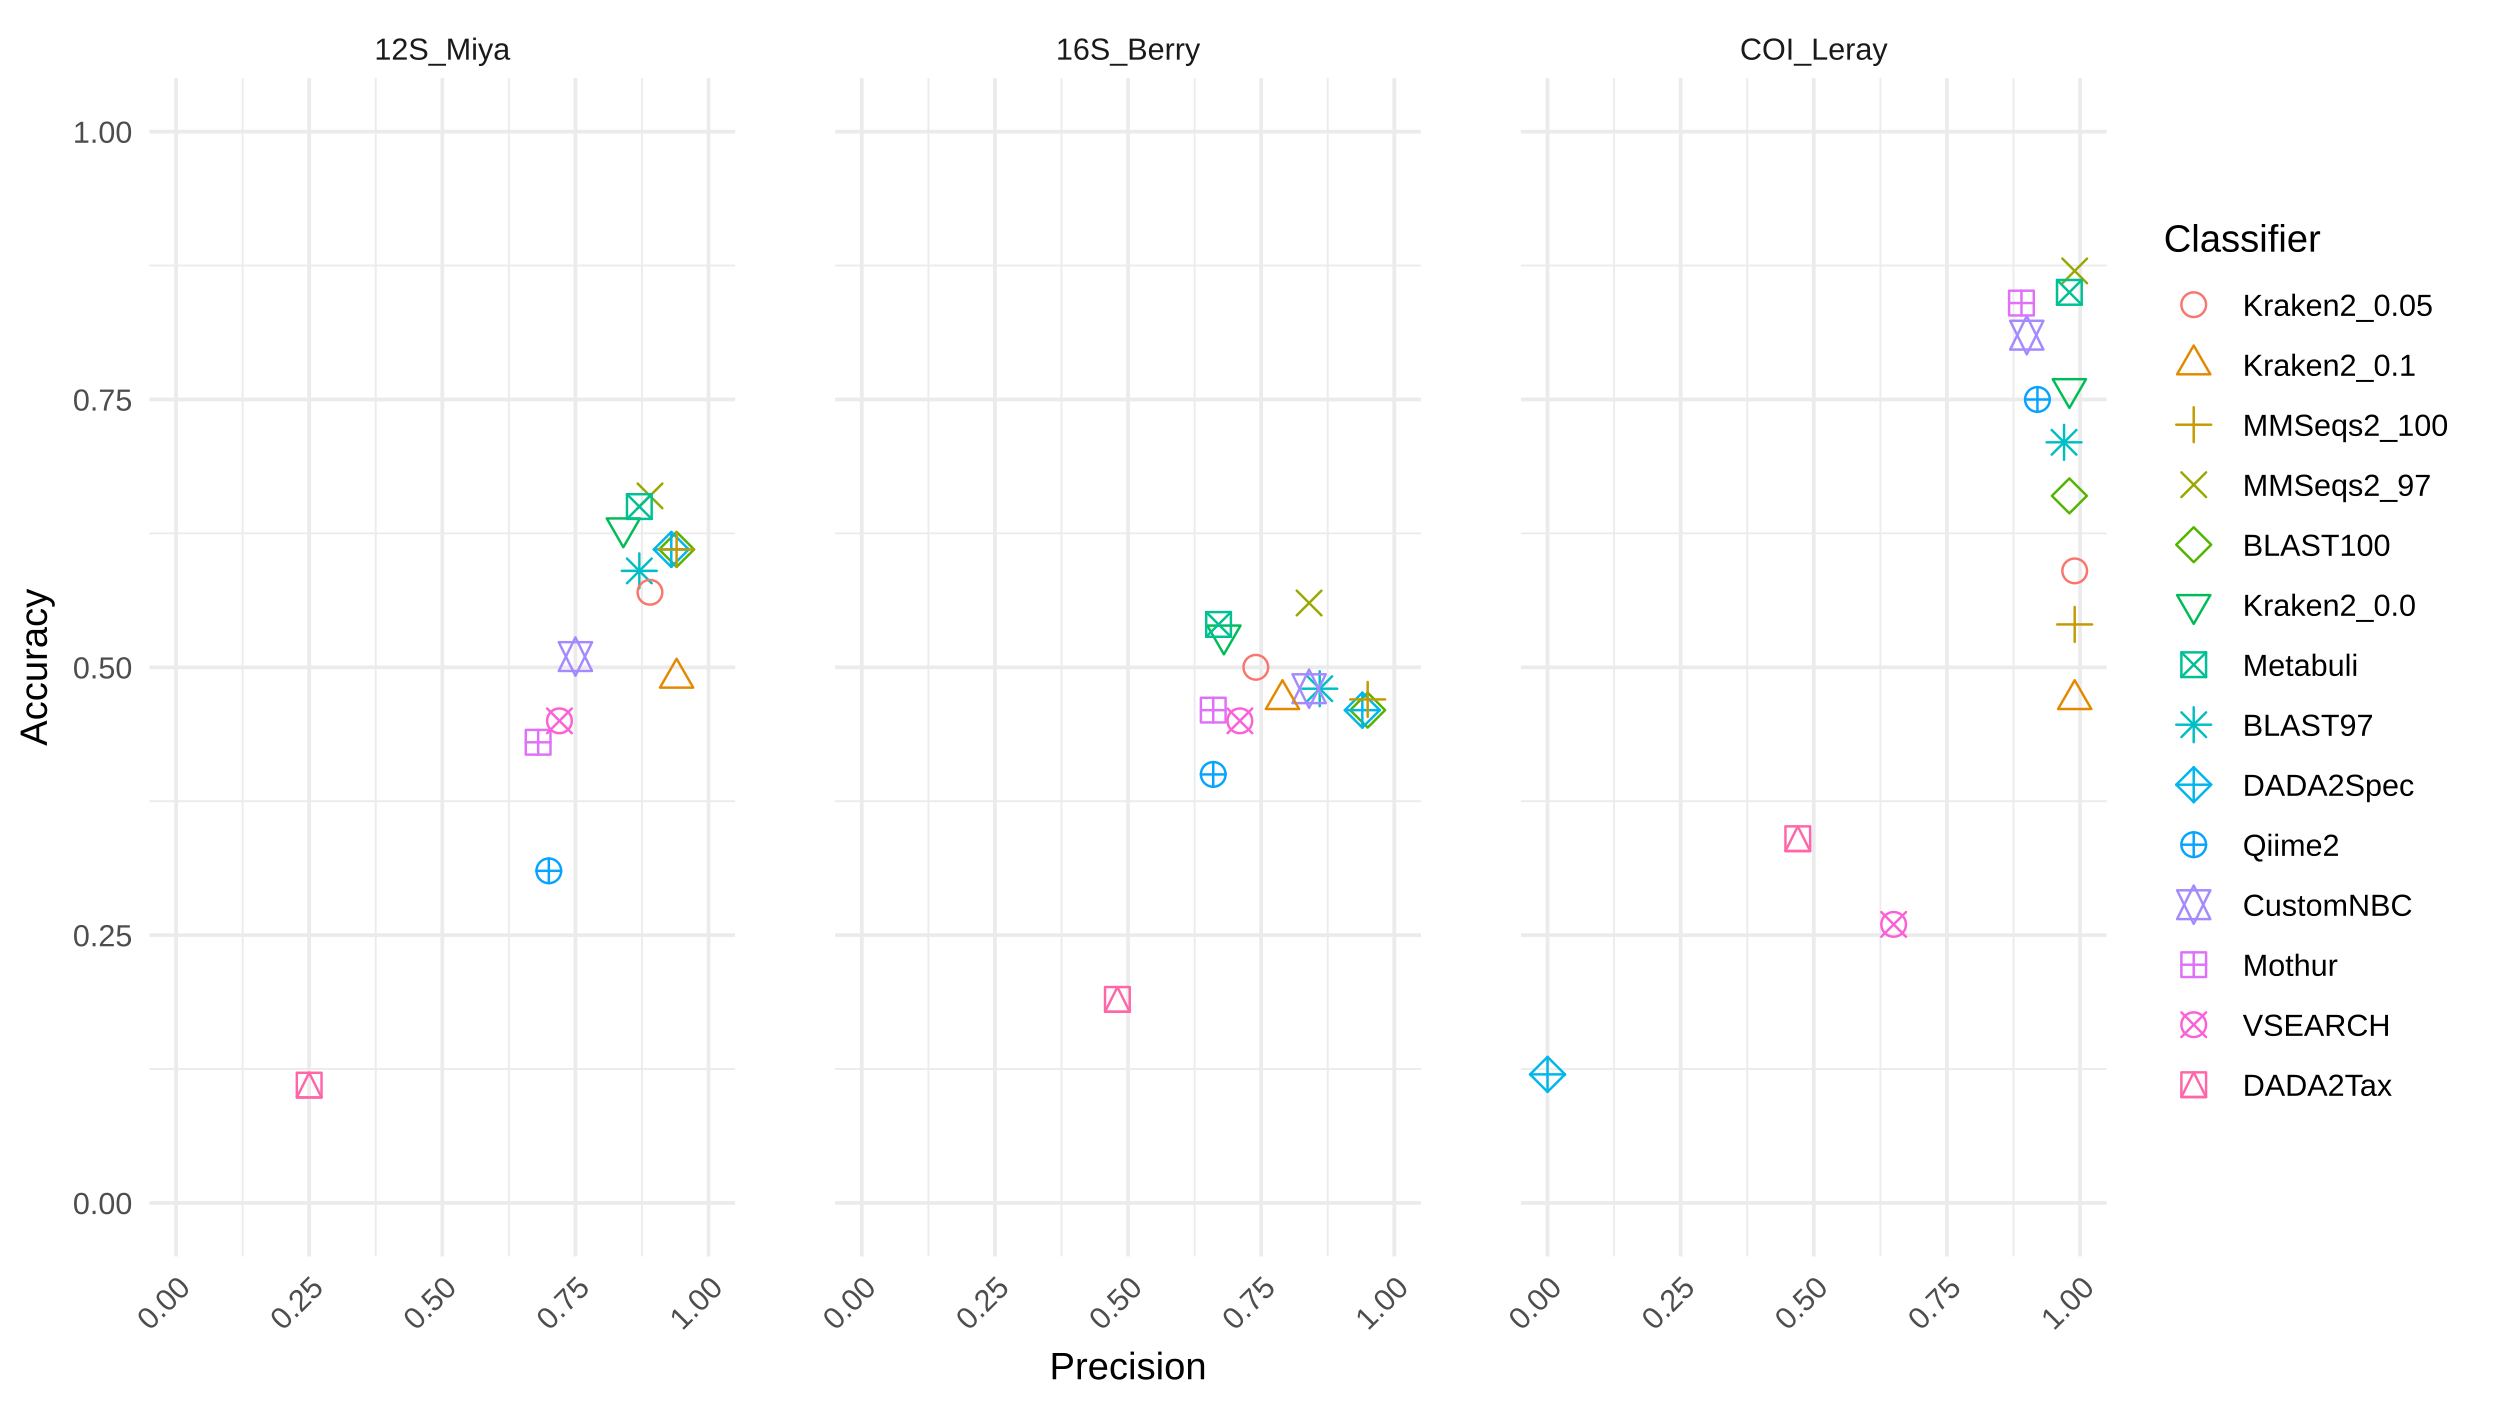
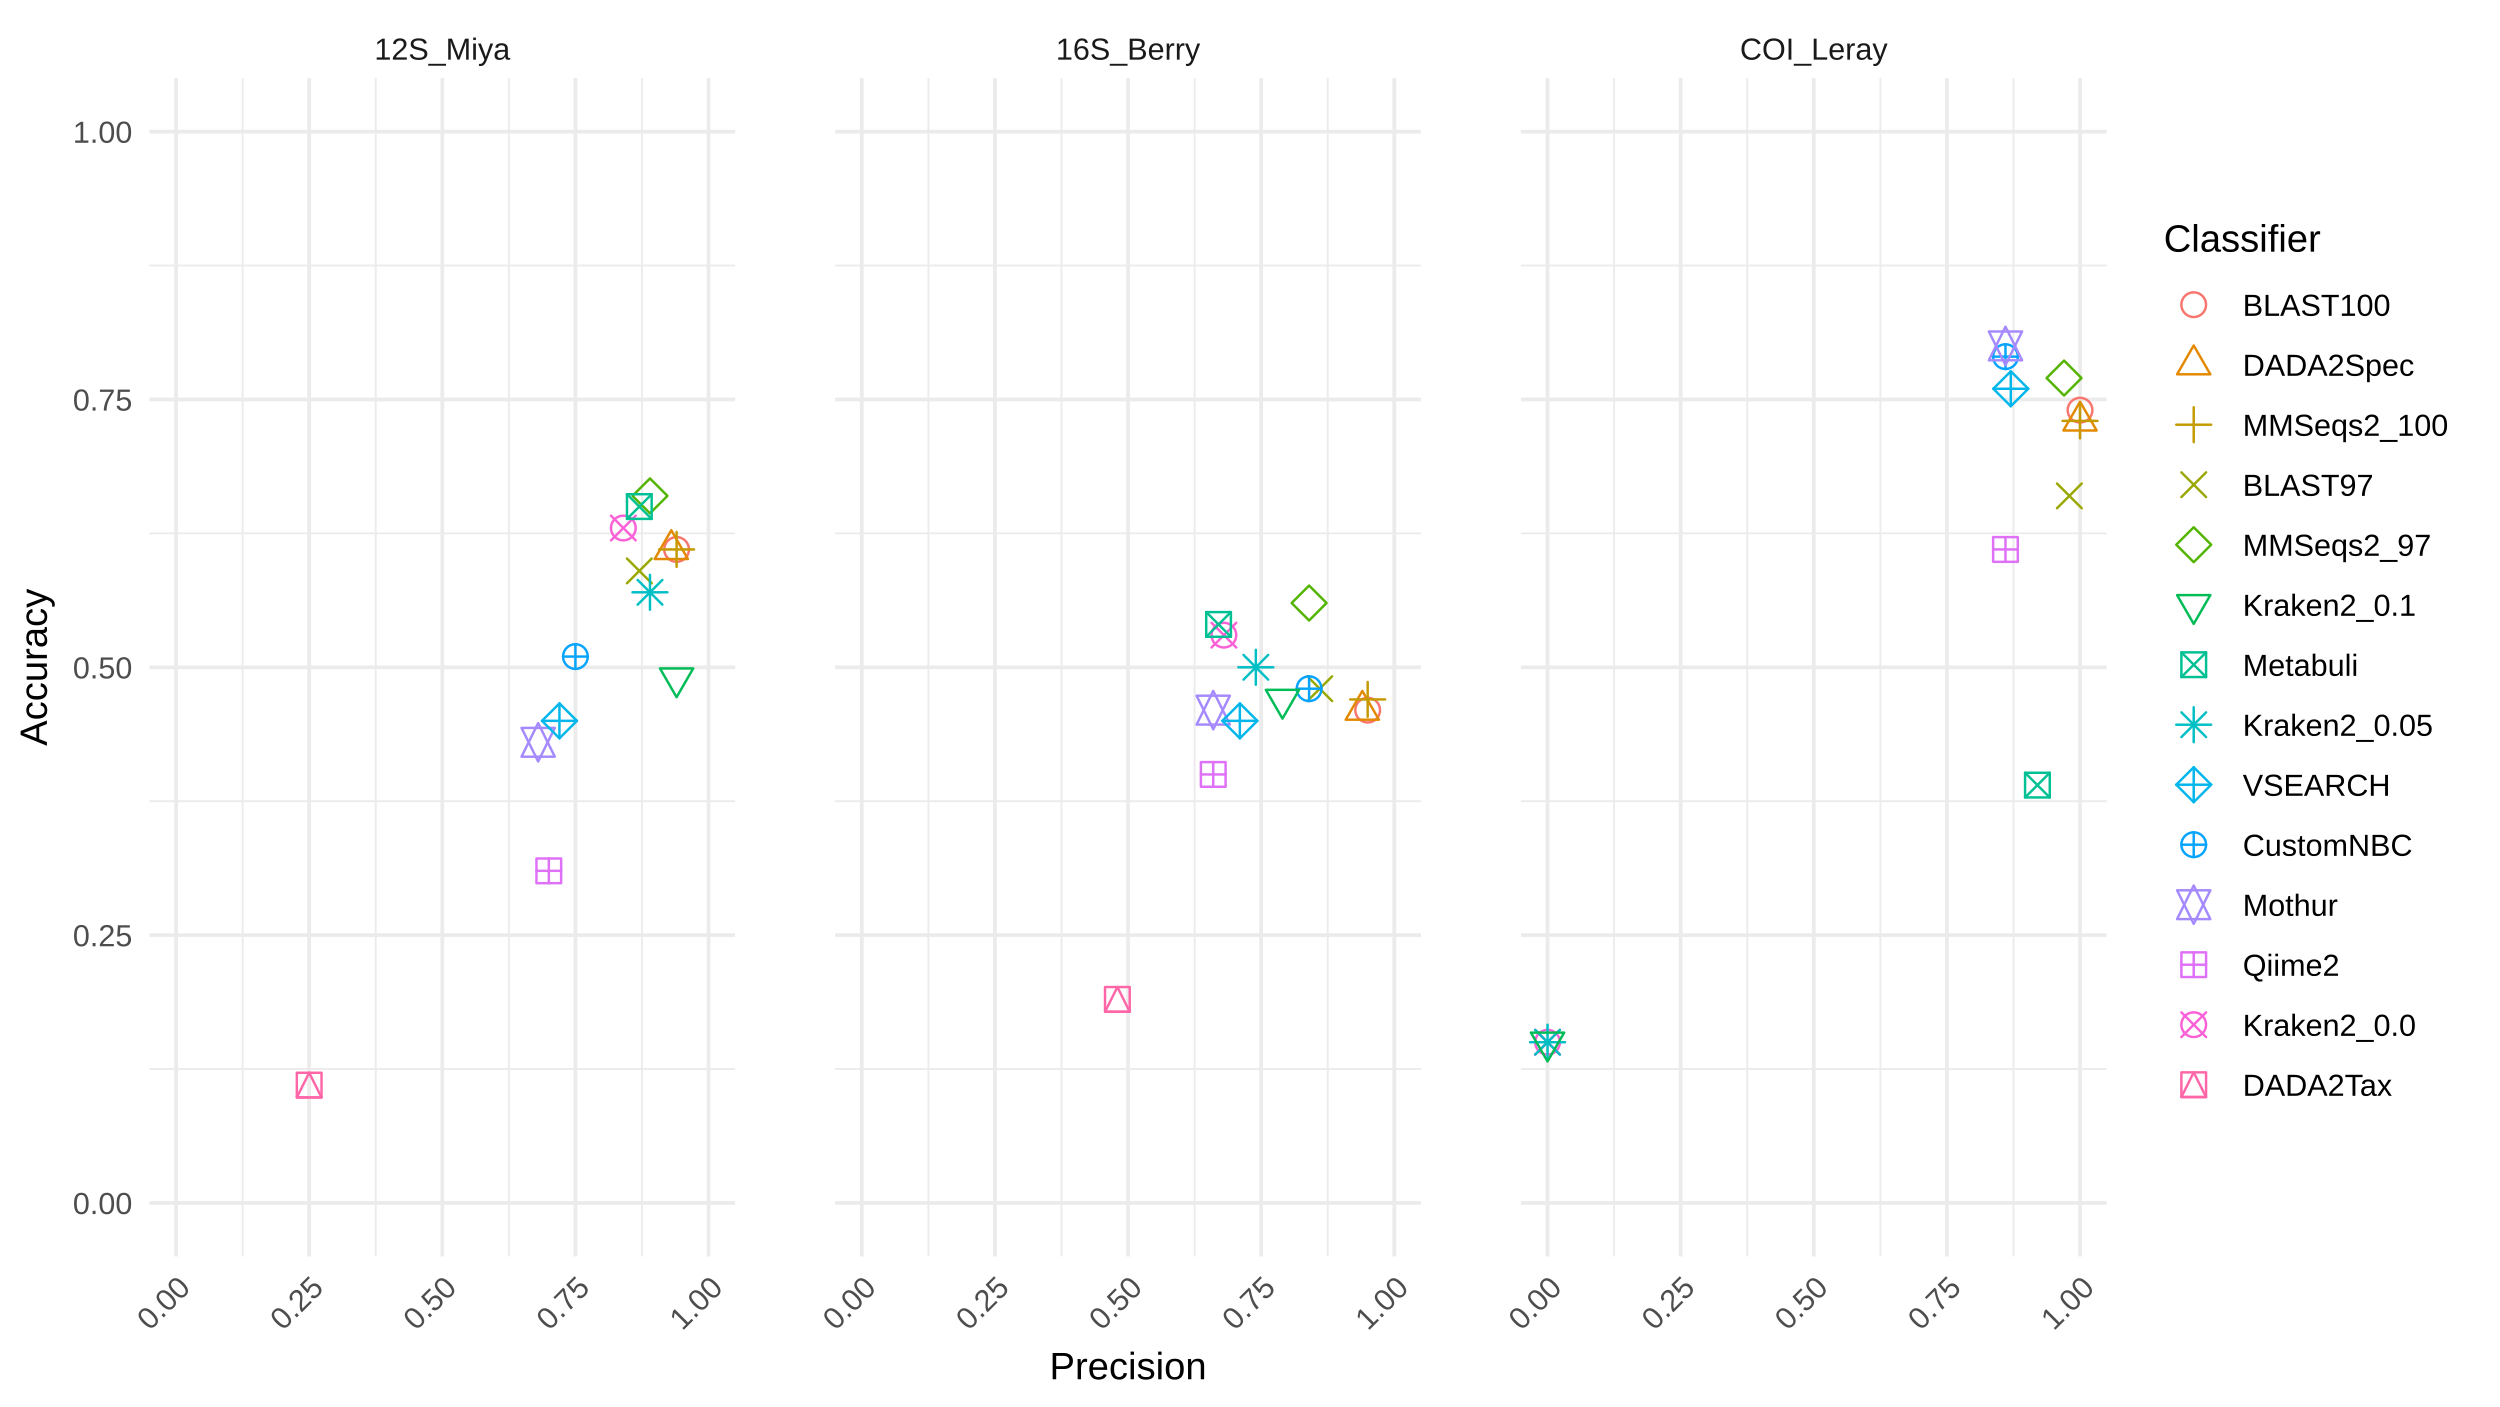
<svg xmlns="http://www.w3.org/2000/svg" class="svglite" width="720.00pt" height="405.00pt" viewBox="0 0 720.00 405.00">
  <defs>
    <style type="text/css">
    .svglite line, .svglite polyline, .svglite polygon, .svglite path, .svglite rect, .svglite circle {
      fill: none;
      stroke: #000000;
      stroke-linecap: round;
      stroke-linejoin: round;
      stroke-miterlimit: 10.00;
    }
    .svglite text {
      white-space: pre;
    }
  </style>
  </defs>
  <rect width="100%" height="100%" style="stroke: none; fill: none;" />
  <defs>
    <clipPath id="cpMC4wMHw3MjAuMDB8MC4wMHw0MDUuMDA=">
      <rect x="0.00" y="0.00" width="720.00" height="405.00" />
    </clipPath>
  </defs>
  <g clip-path="url(#cpMC4wMHw3MjAuMDB8MC4wMHw0MDUuMDA=)">
</g>
  <defs>
    <clipPath id="cpNDMuMDR8MjExLjczfDIyLjQ5fDM2MS44Nw==">
      <rect x="43.04" y="22.49" width="168.69" height="339.38" />
    </clipPath>
  </defs>
  <g clip-path="url(#cpNDMuMDR8MjExLjczfDIyLjQ5fDM2MS44Nw==)">
    <polyline points="43.04,307.87 211.73,307.87 " style="stroke-width: 0.53; stroke: #EBEBEB; stroke-linecap: butt;" />
    <polyline points="43.04,230.74 211.73,230.74 " style="stroke-width: 0.53; stroke: #EBEBEB; stroke-linecap: butt;" />
    <polyline points="43.04,153.61 211.73,153.61 " style="stroke-width: 0.53; stroke: #EBEBEB; stroke-linecap: butt;" />
    <polyline points="43.04,76.48 211.73,76.48 " style="stroke-width: 0.53; stroke: #EBEBEB; stroke-linecap: butt;" />
    <polyline points="69.88,361.87 69.88,22.49 " style="stroke-width: 0.53; stroke: #EBEBEB; stroke-linecap: butt;" />
    <polyline points="108.21,361.87 108.21,22.49 " style="stroke-width: 0.53; stroke: #EBEBEB; stroke-linecap: butt;" />
    <polyline points="146.55,361.87 146.55,22.49 " style="stroke-width: 0.53; stroke: #EBEBEB; stroke-linecap: butt;" />
    <polyline points="184.89,361.87 184.89,22.49 " style="stroke-width: 0.53; stroke: #EBEBEB; stroke-linecap: butt;" />
    <polyline points="43.04,346.44 211.73,346.44 " style="stroke-width: 1.07; stroke: #EBEBEB; stroke-linecap: butt;" />
    <polyline points="43.04,269.31 211.73,269.31 " style="stroke-width: 1.07; stroke: #EBEBEB; stroke-linecap: butt;" />
    <polyline points="43.04,192.18 211.73,192.18 " style="stroke-width: 1.07; stroke: #EBEBEB; stroke-linecap: butt;" />
    <polyline points="43.04,115.05 211.73,115.05 " style="stroke-width: 1.07; stroke: #EBEBEB; stroke-linecap: butt;" />
    <polyline points="43.04,37.92 211.73,37.92 " style="stroke-width: 1.07; stroke: #EBEBEB; stroke-linecap: butt;" />
    <polyline points="50.71,361.87 50.71,22.49 " style="stroke-width: 1.07; stroke: #EBEBEB; stroke-linecap: butt;" />
    <polyline points="89.04,361.87 89.04,22.49 " style="stroke-width: 1.07; stroke: #EBEBEB; stroke-linecap: butt;" />
    <polyline points="127.38,361.87 127.38,22.49 " style="stroke-width: 1.07; stroke: #EBEBEB; stroke-linecap: butt;" />
    <polyline points="165.72,361.87 165.72,22.49 " style="stroke-width: 1.07; stroke: #EBEBEB; stroke-linecap: butt;" />
    <polyline points="204.06,361.87 204.06,22.49 " style="stroke-width: 1.07; stroke: #EBEBEB; stroke-linecap: butt;" />
-     <polygon points="189.83,158.24 194.86,153.21 199.89,158.24 194.86,163.27 " style="stroke-width: 0.71; stroke: #53B400;" />
-     <line x1="180.57" y1="167.97" x2="187.68" y2="160.86" style="stroke-width: 0.71; stroke: #00BFC4;" />
-     <line x1="180.57" y1="160.86" x2="187.68" y2="167.97" style="stroke-width: 0.71; stroke: #00BFC4;" />
-     <line x1="179.10" y1="164.41" x2="189.15" y2="164.41" style="stroke-width: 0.71; stroke: #00BFC4;" />
-     <line x1="184.13" y1="169.44" x2="184.13" y2="159.38" style="stroke-width: 0.71; stroke: #00BFC4;" />
-     <polygon points="165.72,194.62 170.51,184.95 160.93,184.95 " style="stroke-width: 0.71; stroke: #A58AFF;" />
-     <polygon points="165.72,183.56 170.51,193.24 160.93,193.24 " style="stroke-width: 0.71; stroke: #A58AFF;" />
-     <line x1="188.30" y1="158.24" x2="198.35" y2="158.24" style="stroke-width: 0.71; stroke: #00B6EB;" />
-     <line x1="193.33" y1="163.27" x2="193.33" y2="153.21" style="stroke-width: 0.71; stroke: #00B6EB;" />
-     <polygon points="188.30,158.24 193.33,153.21 198.35,158.24 193.33,163.27 " style="stroke-width: 0.71; stroke: #00B6EB;" />
+     <circle cx="194.86" cy="158.24" r="3.56" style="stroke-width: 0.71; stroke: #F8766D;" />
+     <line x1="180.57" y1="167.97" x2="187.68" y2="160.86" style="stroke-width: 0.71; stroke: #99A800;" />
+     <line x1="180.57" y1="160.86" x2="187.68" y2="167.97" style="stroke-width: 0.71; stroke: #99A800;" />
+     <circle cx="165.72" cy="189.09" r="3.56" style="stroke-width: 0.71; stroke: #06A4FF;" />
+     <line x1="162.17" y1="189.09" x2="169.28" y2="189.09" style="stroke-width: 0.71; stroke: #06A4FF;" />
+     <line x1="165.72" y1="192.65" x2="165.72" y2="185.54" style="stroke-width: 0.71; stroke: #06A4FF;" />
+     <polygon points="193.33,152.71 198.12,161.01 188.54,161.01 " style="stroke-width: 0.71; stroke: #E38900;" />
    <polygon points="89.04,308.95 92.60,316.06 85.49,316.06 " style="stroke-width: 0.71; stroke: #FF66A8;" />
    <rect x="85.49" y="308.95" width="7.11" height="7.11" style="stroke-width: 0.71; stroke: #FF66A8;" />
-     <polygon points="179.52,157.60 184.31,149.31 174.74,149.31 " style="stroke-width: 0.71; stroke: #00BC56;" />
-     <circle cx="187.19" cy="170.58" r="3.56" style="stroke-width: 0.71; stroke: #F8766D;" />
-     <polygon points="194.86,189.73 199.65,198.03 190.07,198.03 " style="stroke-width: 0.71; stroke: #E38900;" />
+     <circle cx="179.52" cy="152.07" r="3.56" style="stroke-width: 0.71; stroke: #FB61D7;" />
+     <line x1="175.97" y1="155.63" x2="183.08" y2="148.52" style="stroke-width: 0.71; stroke: #FB61D7;" />
+     <line x1="175.97" y1="148.52" x2="183.08" y2="155.63" style="stroke-width: 0.71; stroke: #FB61D7;" />
+     <line x1="183.64" y1="174.14" x2="190.75" y2="167.03" style="stroke-width: 0.71; stroke: #00BFC4;" />
+     <line x1="183.64" y1="167.03" x2="190.75" y2="174.14" style="stroke-width: 0.71; stroke: #00BFC4;" />
+     <line x1="182.16" y1="170.58" x2="192.22" y2="170.58" style="stroke-width: 0.71; stroke: #00BFC4;" />
+     <line x1="187.19" y1="175.61" x2="187.19" y2="165.55" style="stroke-width: 0.71; stroke: #00BFC4;" />
+     <polygon points="194.86,200.79 199.65,192.50 190.07,192.50 " style="stroke-width: 0.71; stroke: #00BC56;" />
    <line x1="189.83" y1="158.24" x2="199.89" y2="158.24" style="stroke-width: 0.71; stroke: #C49A00;" />
    <line x1="194.86" y1="163.27" x2="194.86" y2="153.21" style="stroke-width: 0.71; stroke: #C49A00;" />
-     <line x1="183.64" y1="146.37" x2="190.75" y2="139.26" style="stroke-width: 0.71; stroke: #99A800;" />
-     <line x1="183.64" y1="139.26" x2="190.75" y2="146.37" style="stroke-width: 0.71; stroke: #99A800;" />
+     <polygon points="182.16,142.81 187.19,137.79 192.22,142.81 187.19,147.84 " style="stroke-width: 0.71; stroke: #53B400;" />
    <rect x="180.57" y="142.34" width="7.11" height="7.11" style="stroke-width: 0.71; stroke: #00C094;" />
    <line x1="180.57" y1="149.46" x2="187.68" y2="142.34" style="stroke-width: 0.71; stroke: #00C094;" />
    <line x1="180.57" y1="142.34" x2="187.68" y2="149.46" style="stroke-width: 0.71; stroke: #00C094;" />
-     <line x1="151.43" y1="213.78" x2="158.54" y2="213.78" style="stroke-width: 0.71; stroke: #DF70F8;" />
-     <line x1="154.99" y1="217.33" x2="154.99" y2="210.22" style="stroke-width: 0.71; stroke: #DF70F8;" />
-     <rect x="151.43" y="210.22" width="7.11" height="7.11" style="stroke-width: 0.71; stroke: #DF70F8;" />
-     <circle cx="158.06" cy="250.80" r="3.56" style="stroke-width: 0.71; stroke: #06A4FF;" />
-     <line x1="154.50" y1="250.80" x2="161.61" y2="250.80" style="stroke-width: 0.71; stroke: #06A4FF;" />
-     <line x1="158.06" y1="254.35" x2="158.06" y2="247.24" style="stroke-width: 0.71; stroke: #06A4FF;" />
-     <circle cx="161.12" cy="207.60" r="3.56" style="stroke-width: 0.71; stroke: #FB61D7;" />
-     <line x1="157.57" y1="211.16" x2="164.68" y2="204.05" style="stroke-width: 0.71; stroke: #FB61D7;" />
-     <line x1="157.57" y1="204.05" x2="164.68" y2="211.16" style="stroke-width: 0.71; stroke: #FB61D7;" />
+     <polygon points="154.99,219.30 159.78,209.63 150.20,209.63 " style="stroke-width: 0.71; stroke: #A58AFF;" />
+     <polygon points="154.99,208.25 159.78,217.92 150.20,217.92 " style="stroke-width: 0.71; stroke: #A58AFF;" />
+     <line x1="154.50" y1="250.80" x2="161.61" y2="250.80" style="stroke-width: 0.71; stroke: #DF70F8;" />
+     <line x1="158.06" y1="254.35" x2="158.06" y2="247.24" style="stroke-width: 0.71; stroke: #DF70F8;" />
+     <rect x="154.50" y="247.24" width="7.11" height="7.11" style="stroke-width: 0.71; stroke: #DF70F8;" />
+     <line x1="156.09" y1="207.60" x2="166.15" y2="207.60" style="stroke-width: 0.71; stroke: #00B6EB;" />
+     <line x1="161.12" y1="212.63" x2="161.12" y2="202.58" style="stroke-width: 0.71; stroke: #00B6EB;" />
+     <polygon points="156.09,207.60 161.12,202.58 166.15,207.60 161.12,212.63 " style="stroke-width: 0.71; stroke: #00B6EB;" />
  </g>
  <g clip-path="url(#cpMC4wMHw3MjAuMDB8MC4wMHw0MDUuMDA=)">
</g>
  <defs>
    <clipPath id="cpMjQwLjUzfDQwOS4yMnwyMi40OXwzNjEuODc=">
      <rect x="240.53" y="22.49" width="168.69" height="339.38" />
    </clipPath>
  </defs>
  <g clip-path="url(#cpMjQwLjUzfDQwOS4yMnwyMi40OXwzNjEuODc=)">
    <polyline points="240.53,307.87 409.22,307.87 " style="stroke-width: 0.53; stroke: #EBEBEB; stroke-linecap: butt;" />
    <polyline points="240.53,230.74 409.22,230.74 " style="stroke-width: 0.53; stroke: #EBEBEB; stroke-linecap: butt;" />
    <polyline points="240.53,153.61 409.22,153.61 " style="stroke-width: 0.53; stroke: #EBEBEB; stroke-linecap: butt;" />
    <polyline points="240.53,76.48 409.22,76.48 " style="stroke-width: 0.53; stroke: #EBEBEB; stroke-linecap: butt;" />
    <polyline points="267.37,361.87 267.37,22.49 " style="stroke-width: 0.53; stroke: #EBEBEB; stroke-linecap: butt;" />
    <polyline points="305.71,361.87 305.71,22.49 " style="stroke-width: 0.53; stroke: #EBEBEB; stroke-linecap: butt;" />
    <polyline points="344.05,361.87 344.05,22.49 " style="stroke-width: 0.53; stroke: #EBEBEB; stroke-linecap: butt;" />
    <polyline points="382.38,361.87 382.38,22.49 " style="stroke-width: 0.53; stroke: #EBEBEB; stroke-linecap: butt;" />
    <polyline points="240.53,346.44 409.22,346.44 " style="stroke-width: 1.07; stroke: #EBEBEB; stroke-linecap: butt;" />
    <polyline points="240.53,269.31 409.22,269.31 " style="stroke-width: 1.07; stroke: #EBEBEB; stroke-linecap: butt;" />
    <polyline points="240.53,192.18 409.22,192.18 " style="stroke-width: 1.07; stroke: #EBEBEB; stroke-linecap: butt;" />
    <polyline points="240.53,115.05 409.22,115.05 " style="stroke-width: 1.07; stroke: #EBEBEB; stroke-linecap: butt;" />
    <polyline points="240.53,37.92 409.22,37.92 " style="stroke-width: 1.07; stroke: #EBEBEB; stroke-linecap: butt;" />
    <polyline points="248.20,361.87 248.20,22.49 " style="stroke-width: 1.07; stroke: #EBEBEB; stroke-linecap: butt;" />
    <polyline points="286.54,361.87 286.54,22.49 " style="stroke-width: 1.07; stroke: #EBEBEB; stroke-linecap: butt;" />
    <polyline points="324.88,361.87 324.88,22.49 " style="stroke-width: 1.07; stroke: #EBEBEB; stroke-linecap: butt;" />
    <polyline points="363.21,361.87 363.21,22.49 " style="stroke-width: 1.07; stroke: #EBEBEB; stroke-linecap: butt;" />
    <polyline points="401.55,361.87 401.55,22.49 " style="stroke-width: 1.07; stroke: #EBEBEB; stroke-linecap: butt;" />
-     <polygon points="388.86,204.52 393.89,199.49 398.91,204.52 393.89,209.55 " style="stroke-width: 0.71; stroke: #53B400;" />
-     <line x1="376.53" y1="201.90" x2="383.64" y2="194.79" style="stroke-width: 0.71; stroke: #00BFC4;" />
-     <line x1="376.53" y1="194.79" x2="383.64" y2="201.90" style="stroke-width: 0.71; stroke: #00BFC4;" />
-     <line x1="375.06" y1="198.35" x2="385.11" y2="198.35" style="stroke-width: 0.71; stroke: #00BFC4;" />
-     <line x1="380.08" y1="203.38" x2="380.08" y2="193.32" style="stroke-width: 0.71; stroke: #00BFC4;" />
-     <polygon points="377.02,203.88 381.81,194.20 372.23,194.20 " style="stroke-width: 0.71; stroke: #A58AFF;" />
-     <polygon points="377.02,192.82 381.81,202.50 372.23,202.50 " style="stroke-width: 0.71; stroke: #A58AFF;" />
-     <line x1="387.32" y1="204.52" x2="397.38" y2="204.52" style="stroke-width: 0.71; stroke: #00B6EB;" />
-     <line x1="392.35" y1="209.55" x2="392.35" y2="199.49" style="stroke-width: 0.71; stroke: #00B6EB;" />
-     <polygon points="387.32,204.52 392.35,199.49 397.38,204.52 392.35,209.55 " style="stroke-width: 0.71; stroke: #00B6EB;" />
+     <circle cx="393.89" cy="204.52" r="3.56" style="stroke-width: 0.71; stroke: #F8766D;" />
+     <line x1="376.53" y1="201.90" x2="383.64" y2="194.79" style="stroke-width: 0.71; stroke: #99A800;" />
+     <line x1="376.53" y1="194.79" x2="383.64" y2="201.90" style="stroke-width: 0.71; stroke: #99A800;" />
+     <circle cx="377.02" cy="198.35" r="3.56" style="stroke-width: 0.71; stroke: #06A4FF;" />
+     <line x1="373.46" y1="198.35" x2="380.57" y2="198.35" style="stroke-width: 0.71; stroke: #06A4FF;" />
+     <line x1="377.02" y1="201.90" x2="377.02" y2="194.79" style="stroke-width: 0.71; stroke: #06A4FF;" />
+     <polygon points="392.35,198.99 397.14,207.28 387.56,207.28 " style="stroke-width: 0.71; stroke: #E38900;" />
    <polygon points="321.81,284.27 325.36,291.38 318.25,291.38 " style="stroke-width: 0.71; stroke: #FF66A8;" />
    <rect x="318.25" y="284.27" width="7.11" height="7.11" style="stroke-width: 0.71; stroke: #FF66A8;" />
-     <polygon points="352.48,188.45 357.27,180.16 347.69,180.16 " style="stroke-width: 0.71; stroke: #00BC56;" />
-     <circle cx="361.68" cy="192.18" r="3.56" style="stroke-width: 0.71; stroke: #F8766D;" />
-     <polygon points="369.35,195.91 374.14,204.20 364.56,204.20 " style="stroke-width: 0.71; stroke: #E38900;" />
+     <circle cx="352.48" cy="182.92" r="3.56" style="stroke-width: 0.71; stroke: #FB61D7;" />
+     <line x1="348.92" y1="186.48" x2="356.04" y2="179.37" style="stroke-width: 0.71; stroke: #FB61D7;" />
+     <line x1="348.92" y1="179.37" x2="356.04" y2="186.48" style="stroke-width: 0.71; stroke: #FB61D7;" />
+     <line x1="358.13" y1="195.73" x2="365.24" y2="188.62" style="stroke-width: 0.71; stroke: #00BFC4;" />
+     <line x1="358.13" y1="188.62" x2="365.24" y2="195.73" style="stroke-width: 0.71; stroke: #00BFC4;" />
+     <line x1="356.65" y1="192.18" x2="366.71" y2="192.18" style="stroke-width: 0.71; stroke: #00BFC4;" />
+     <line x1="361.68" y1="197.21" x2="361.68" y2="187.15" style="stroke-width: 0.71; stroke: #00BFC4;" />
+     <polygon points="369.35,206.96 374.14,198.67 364.56,198.67 " style="stroke-width: 0.71; stroke: #00BC56;" />
    <line x1="388.86" y1="201.43" x2="398.91" y2="201.43" style="stroke-width: 0.71; stroke: #C49A00;" />
    <line x1="393.89" y1="206.46" x2="393.89" y2="196.41" style="stroke-width: 0.71; stroke: #C49A00;" />
-     <line x1="373.46" y1="177.22" x2="380.57" y2="170.11" style="stroke-width: 0.71; stroke: #99A800;" />
-     <line x1="373.46" y1="170.11" x2="380.57" y2="177.22" style="stroke-width: 0.71; stroke: #99A800;" />
+     <polygon points="371.99,173.67 377.02,168.64 382.04,173.67 377.02,178.70 " style="stroke-width: 0.71; stroke: #53B400;" />
    <rect x="347.39" y="176.28" width="7.11" height="7.11" style="stroke-width: 0.71; stroke: #00C094;" />
    <line x1="347.39" y1="183.39" x2="354.50" y2="176.28" style="stroke-width: 0.71; stroke: #00C094;" />
    <line x1="347.39" y1="176.28" x2="354.50" y2="183.39" style="stroke-width: 0.71; stroke: #00C094;" />
-     <line x1="345.86" y1="204.52" x2="352.97" y2="204.52" style="stroke-width: 0.71; stroke: #DF70F8;" />
-     <line x1="349.41" y1="208.07" x2="349.41" y2="200.96" style="stroke-width: 0.71; stroke: #DF70F8;" />
-     <rect x="345.86" y="200.96" width="7.11" height="7.11" style="stroke-width: 0.71; stroke: #DF70F8;" />
-     <circle cx="349.41" cy="223.03" r="3.56" style="stroke-width: 0.71; stroke: #06A4FF;" />
-     <line x1="345.86" y1="223.03" x2="352.97" y2="223.03" style="stroke-width: 0.71; stroke: #06A4FF;" />
-     <line x1="349.41" y1="226.59" x2="349.41" y2="219.48" style="stroke-width: 0.71; stroke: #06A4FF;" />
-     <circle cx="357.08" cy="207.60" r="3.56" style="stroke-width: 0.71; stroke: #FB61D7;" />
-     <line x1="353.53" y1="211.16" x2="360.64" y2="204.05" style="stroke-width: 0.71; stroke: #FB61D7;" />
-     <line x1="353.53" y1="204.05" x2="360.64" y2="211.16" style="stroke-width: 0.71; stroke: #FB61D7;" />
+     <polygon points="349.41,210.05 354.20,200.37 344.62,200.37 " style="stroke-width: 0.71; stroke: #A58AFF;" />
+     <polygon points="349.41,198.99 354.20,208.67 344.62,208.67 " style="stroke-width: 0.71; stroke: #A58AFF;" />
+     <line x1="345.86" y1="223.03" x2="352.97" y2="223.03" style="stroke-width: 0.71; stroke: #DF70F8;" />
+     <line x1="349.41" y1="226.59" x2="349.41" y2="219.48" style="stroke-width: 0.71; stroke: #DF70F8;" />
+     <rect x="345.86" y="219.48" width="7.11" height="7.11" style="stroke-width: 0.71; stroke: #DF70F8;" />
+     <line x1="352.05" y1="207.60" x2="362.11" y2="207.60" style="stroke-width: 0.71; stroke: #00B6EB;" />
+     <line x1="357.08" y1="212.63" x2="357.08" y2="202.58" style="stroke-width: 0.71; stroke: #00B6EB;" />
+     <polygon points="352.05,207.60 357.08,202.58 362.11,207.60 357.08,212.63 " style="stroke-width: 0.71; stroke: #00B6EB;" />
  </g>
  <g clip-path="url(#cpMC4wMHw3MjAuMDB8MC4wMHw0MDUuMDA=)">
</g>
  <defs>
    <clipPath id="cpNDM4LjAyfDYwNi43MXwyMi40OXwzNjEuODc=">
      <rect x="438.02" y="22.49" width="168.69" height="339.38" />
    </clipPath>
  </defs>
  <g clip-path="url(#cpNDM4LjAyfDYwNi43MXwyMi40OXwzNjEuODc=)">
    <polyline points="438.02,307.87 606.71,307.87 " style="stroke-width: 0.53; stroke: #EBEBEB; stroke-linecap: butt;" />
    <polyline points="438.02,230.74 606.71,230.74 " style="stroke-width: 0.53; stroke: #EBEBEB; stroke-linecap: butt;" />
    <polyline points="438.02,153.61 606.71,153.61 " style="stroke-width: 0.53; stroke: #EBEBEB; stroke-linecap: butt;" />
    <polyline points="438.02,76.48 606.71,76.48 " style="stroke-width: 0.53; stroke: #EBEBEB; stroke-linecap: butt;" />
    <polyline points="464.86,361.87 464.86,22.49 " style="stroke-width: 0.53; stroke: #EBEBEB; stroke-linecap: butt;" />
    <polyline points="503.20,361.87 503.20,22.49 " style="stroke-width: 0.53; stroke: #EBEBEB; stroke-linecap: butt;" />
    <polyline points="541.54,361.87 541.54,22.49 " style="stroke-width: 0.53; stroke: #EBEBEB; stroke-linecap: butt;" />
    <polyline points="579.88,361.87 579.88,22.49 " style="stroke-width: 0.53; stroke: #EBEBEB; stroke-linecap: butt;" />
    <polyline points="438.02,346.44 606.71,346.44 " style="stroke-width: 1.07; stroke: #EBEBEB; stroke-linecap: butt;" />
    <polyline points="438.02,269.31 606.71,269.31 " style="stroke-width: 1.07; stroke: #EBEBEB; stroke-linecap: butt;" />
    <polyline points="438.02,192.18 606.71,192.18 " style="stroke-width: 1.07; stroke: #EBEBEB; stroke-linecap: butt;" />
    <polyline points="438.02,115.05 606.71,115.05 " style="stroke-width: 1.07; stroke: #EBEBEB; stroke-linecap: butt;" />
    <polyline points="438.02,37.92 606.71,37.92 " style="stroke-width: 1.07; stroke: #EBEBEB; stroke-linecap: butt;" />
    <polyline points="445.69,361.87 445.69,22.49 " style="stroke-width: 1.07; stroke: #EBEBEB; stroke-linecap: butt;" />
    <polyline points="484.03,361.87 484.03,22.49 " style="stroke-width: 1.07; stroke: #EBEBEB; stroke-linecap: butt;" />
    <polyline points="522.37,361.87 522.37,22.49 " style="stroke-width: 1.07; stroke: #EBEBEB; stroke-linecap: butt;" />
    <polyline points="560.71,361.87 560.71,22.49 " style="stroke-width: 1.07; stroke: #EBEBEB; stroke-linecap: butt;" />
    <polyline points="599.05,361.87 599.05,22.49 " style="stroke-width: 1.07; stroke: #EBEBEB; stroke-linecap: butt;" />
-     <polygon points="590.95,142.81 595.98,137.79 601.01,142.81 595.98,147.84 " style="stroke-width: 0.71; stroke: #53B400;" />
-     <line x1="590.89" y1="130.94" x2="598.00" y2="123.83" style="stroke-width: 0.71; stroke: #00BFC4;" />
-     <line x1="590.89" y1="123.83" x2="598.00" y2="130.94" style="stroke-width: 0.71; stroke: #00BFC4;" />
-     <line x1="589.42" y1="127.39" x2="599.47" y2="127.39" style="stroke-width: 0.71; stroke: #00BFC4;" />
-     <line x1="594.45" y1="132.42" x2="594.45" y2="122.36" style="stroke-width: 0.71; stroke: #00BFC4;" />
-     <polygon points="583.71,102.07 588.50,92.39 578.92,92.39 " style="stroke-width: 0.71; stroke: #A58AFF;" />
-     <polygon points="583.71,91.01 588.50,100.68 578.92,100.68 " style="stroke-width: 0.71; stroke: #A58AFF;" />
-     <line x1="440.66" y1="309.42" x2="450.72" y2="309.42" style="stroke-width: 0.71; stroke: #00B6EB;" />
-     <line x1="445.69" y1="314.45" x2="445.69" y2="304.39" style="stroke-width: 0.71; stroke: #00B6EB;" />
-     <polygon points="440.66,309.42 445.69,304.39 450.72,309.42 445.69,314.45 " style="stroke-width: 0.71; stroke: #00B6EB;" />
-     <polygon points="517.77,237.99 521.32,245.10 514.21,245.10 " style="stroke-width: 0.71; stroke: #FF66A8;" />
-     <rect x="514.21" y="237.99" width="7.11" height="7.11" style="stroke-width: 0.71; stroke: #FF66A8;" />
-     <polygon points="595.98,117.49 600.77,109.20 591.19,109.20 " style="stroke-width: 0.71; stroke: #00BC56;" />
-     <circle cx="597.51" cy="164.41" r="3.56" style="stroke-width: 0.71; stroke: #F8766D;" />
-     <polygon points="597.51,195.91 602.30,204.20 592.72,204.20 " style="stroke-width: 0.71; stroke: #E38900;" />
-     <line x1="592.48" y1="179.84" x2="602.54" y2="179.84" style="stroke-width: 0.71; stroke: #C49A00;" />
-     <line x1="597.51" y1="184.87" x2="597.51" y2="174.81" style="stroke-width: 0.71; stroke: #C49A00;" />
-     <line x1="593.96" y1="81.58" x2="601.07" y2="74.47" style="stroke-width: 0.71; stroke: #99A800;" />
-     <line x1="593.96" y1="74.47" x2="601.07" y2="81.58" style="stroke-width: 0.71; stroke: #99A800;" />
-     <rect x="592.42" y="80.64" width="7.11" height="7.11" style="stroke-width: 0.71; stroke: #00C094;" />
-     <line x1="592.42" y1="87.75" x2="599.53" y2="80.64" style="stroke-width: 0.71; stroke: #00C094;" />
-     <line x1="592.42" y1="80.64" x2="599.53" y2="87.75" style="stroke-width: 0.71; stroke: #00C094;" />
-     <line x1="578.62" y1="87.28" x2="585.73" y2="87.28" style="stroke-width: 0.71; stroke: #DF70F8;" />
-     <line x1="582.18" y1="90.84" x2="582.18" y2="83.73" style="stroke-width: 0.71; stroke: #DF70F8;" />
-     <rect x="578.62" y="83.73" width="7.11" height="7.11" style="stroke-width: 0.71; stroke: #DF70F8;" />
-     <circle cx="586.78" cy="115.05" r="3.56" style="stroke-width: 0.71; stroke: #06A4FF;" />
-     <line x1="583.22" y1="115.05" x2="590.33" y2="115.05" style="stroke-width: 0.71; stroke: #06A4FF;" />
-     <line x1="586.78" y1="118.60" x2="586.78" y2="111.49" style="stroke-width: 0.71; stroke: #06A4FF;" />
-     <circle cx="545.37" cy="266.22" r="3.56" style="stroke-width: 0.71; stroke: #FB61D7;" />
-     <line x1="541.82" y1="269.78" x2="548.93" y2="262.67" style="stroke-width: 0.71; stroke: #FB61D7;" />
-     <line x1="541.82" y1="262.67" x2="548.93" y2="269.78" style="stroke-width: 0.71; stroke: #FB61D7;" />
+     <circle cx="599.05" cy="118.13" r="3.56" style="stroke-width: 0.71; stroke: #F8766D;" />
+     <line x1="592.42" y1="146.37" x2="599.53" y2="139.26" style="stroke-width: 0.71; stroke: #99A800;" />
+     <line x1="592.42" y1="139.26" x2="599.53" y2="146.37" style="stroke-width: 0.71; stroke: #99A800;" />
+     <circle cx="577.58" cy="102.71" r="3.56" style="stroke-width: 0.71; stroke: #06A4FF;" />
+     <line x1="574.02" y1="102.71" x2="581.13" y2="102.71" style="stroke-width: 0.71; stroke: #06A4FF;" />
+     <line x1="577.58" y1="106.26" x2="577.58" y2="99.15" style="stroke-width: 0.71; stroke: #06A4FF;" />
+     <polygon points="599.05,115.69 603.83,123.98 594.26,123.98 " style="stroke-width: 0.71; stroke: #E38900;" />
+     <circle cx="445.69" cy="300.16" r="3.56" style="stroke-width: 0.71; stroke: #FB61D7;" />
+     <line x1="442.13" y1="303.72" x2="449.24" y2="296.61" style="stroke-width: 0.71; stroke: #FB61D7;" />
+     <line x1="442.13" y1="296.61" x2="449.24" y2="303.72" style="stroke-width: 0.71; stroke: #FB61D7;" />
+     <line x1="442.13" y1="303.72" x2="449.24" y2="296.61" style="stroke-width: 0.71; stroke: #00BFC4;" />
+     <line x1="442.13" y1="296.61" x2="449.24" y2="303.72" style="stroke-width: 0.71; stroke: #00BFC4;" />
+     <line x1="440.66" y1="300.16" x2="450.72" y2="300.16" style="stroke-width: 0.71; stroke: #00BFC4;" />
+     <line x1="445.69" y1="305.19" x2="445.69" y2="295.13" style="stroke-width: 0.71; stroke: #00BFC4;" />
+     <polygon points="445.69,305.69 450.48,297.40 440.90,297.40 " style="stroke-width: 0.71; stroke: #00BC56;" />
+     <line x1="594.02" y1="121.22" x2="604.07" y2="121.22" style="stroke-width: 0.71; stroke: #C49A00;" />
+     <line x1="599.05" y1="126.25" x2="599.05" y2="116.19" style="stroke-width: 0.71; stroke: #C49A00;" />
+     <polygon points="589.42,108.88 594.45,103.85 599.47,108.88 594.45,113.91 " style="stroke-width: 0.71; stroke: #53B400;" />
+     <rect x="583.22" y="222.56" width="7.11" height="7.11" style="stroke-width: 0.71; stroke: #00C094;" />
+     <line x1="583.22" y1="229.67" x2="590.33" y2="222.56" style="stroke-width: 0.71; stroke: #00C094;" />
+     <line x1="583.22" y1="222.56" x2="590.33" y2="229.67" style="stroke-width: 0.71; stroke: #00C094;" />
+     <polygon points="577.58,105.15 582.36,95.47 572.79,95.47 " style="stroke-width: 0.71; stroke: #A58AFF;" />
+     <polygon points="577.58,94.09 582.36,103.77 572.79,103.77 " style="stroke-width: 0.71; stroke: #A58AFF;" />
+     <line x1="574.02" y1="158.24" x2="581.13" y2="158.24" style="stroke-width: 0.71; stroke: #DF70F8;" />
+     <line x1="577.58" y1="161.80" x2="577.58" y2="154.69" style="stroke-width: 0.71; stroke: #DF70F8;" />
+     <rect x="574.02" y="154.69" width="7.11" height="7.11" style="stroke-width: 0.71; stroke: #DF70F8;" />
+     <line x1="574.08" y1="111.96" x2="584.14" y2="111.96" style="stroke-width: 0.71; stroke: #00B6EB;" />
+     <line x1="579.11" y1="116.99" x2="579.11" y2="106.93" style="stroke-width: 0.71; stroke: #00B6EB;" />
+     <polygon points="574.08,111.96 579.11,106.93 584.14,111.96 579.11,116.99 " style="stroke-width: 0.71; stroke: #00B6EB;" />
  </g>
  <g clip-path="url(#cpMC4wMHw3MjAuMDB8MC4wMHw0MDUuMDA=)">
</g>
  <defs>
    <clipPath id="cpNDMuMDR8MjExLjczfDUuNDh8MjIuNDk=">
      <rect x="43.04" y="5.48" width="168.69" height="17.01" />
    </clipPath>
  </defs>
  <g clip-path="url(#cpNDMuMDR8MjExLjczfDUuNDh8MjIuNDk=)">
    <text x="127.38" y="17.19" text-anchor="middle" style="font-size: 8.80px;fill: #1A1A1A; font-family: &quot;Liberation Sans&quot;;" textLength="41.81px" lengthAdjust="spacingAndGlyphs">12S_Miya</text>
  </g>
  <g clip-path="url(#cpMC4wMHw3MjAuMDB8MC4wMHw0MDUuMDA=)">
</g>
  <defs>
    <clipPath id="cpMjQwLjUzfDQwOS4yMnw1LjQ4fDIyLjQ5">
      <rect x="240.53" y="5.48" width="168.69" height="17.01" />
    </clipPath>
  </defs>
  <g clip-path="url(#cpMjQwLjUzfDQwOS4yMnw1LjQ4fDIyLjQ5)">
    <text x="324.88" y="17.19" text-anchor="middle" style="font-size: 8.80px;fill: #1A1A1A; font-family: &quot;Liberation Sans&quot;;" textLength="44.91px" lengthAdjust="spacingAndGlyphs">16S_Berry</text>
  </g>
  <g clip-path="url(#cpMC4wMHw3MjAuMDB8MC4wMHw0MDUuMDA=)">
</g>
  <defs>
    <clipPath id="cpNDM4LjAyfDYwNi43MXw1LjQ4fDIyLjQ5">
      <rect x="438.02" y="5.48" width="168.69" height="17.01" />
    </clipPath>
  </defs>
  <g clip-path="url(#cpNDM4LjAyfDYwNi43MXw1LjQ4fDIyLjQ5)">
    <text x="522.37" y="17.19" text-anchor="middle" style="font-size: 8.80px;fill: #1A1A1A; font-family: &quot;Liberation Sans&quot;;" textLength="44.44px" lengthAdjust="spacingAndGlyphs">COI_Leray</text>
  </g>
  <g clip-path="url(#cpMC4wMHw3MjAuMDB8MC4wMHw0MDUuMDA=)">
    <text transform="translate(55.24,371.33) rotate(-45)" text-anchor="end" style="font-size: 8.80px;fill: #4D4D4D; font-family: &quot;Liberation Sans&quot;;" textLength="19.58px" lengthAdjust="spacingAndGlyphs">0.00</text>
    <text transform="translate(93.58,371.33) rotate(-45)" text-anchor="end" style="font-size: 8.80px;fill: #4D4D4D; font-family: &quot;Liberation Sans&quot;;" textLength="19.58px" lengthAdjust="spacingAndGlyphs">0.25</text>
    <text transform="translate(131.92,371.33) rotate(-45)" text-anchor="end" style="font-size: 8.80px;fill: #4D4D4D; font-family: &quot;Liberation Sans&quot;;" textLength="19.58px" lengthAdjust="spacingAndGlyphs">0.50</text>
    <text transform="translate(170.26,371.33) rotate(-45)" text-anchor="end" style="font-size: 8.80px;fill: #4D4D4D; font-family: &quot;Liberation Sans&quot;;" textLength="19.58px" lengthAdjust="spacingAndGlyphs">0.75</text>
    <text transform="translate(208.60,371.33) rotate(-45)" text-anchor="end" style="font-size: 8.80px;fill: #4D4D4D; font-family: &quot;Liberation Sans&quot;;" textLength="19.58px" lengthAdjust="spacingAndGlyphs">1.00</text>
    <text transform="translate(252.73,371.33) rotate(-45)" text-anchor="end" style="font-size: 8.80px;fill: #4D4D4D; font-family: &quot;Liberation Sans&quot;;" textLength="19.58px" lengthAdjust="spacingAndGlyphs">0.00</text>
    <text transform="translate(291.07,371.33) rotate(-45)" text-anchor="end" style="font-size: 8.80px;fill: #4D4D4D; font-family: &quot;Liberation Sans&quot;;" textLength="19.58px" lengthAdjust="spacingAndGlyphs">0.25</text>
    <text transform="translate(329.41,371.33) rotate(-45)" text-anchor="end" style="font-size: 8.80px;fill: #4D4D4D; font-family: &quot;Liberation Sans&quot;;" textLength="19.58px" lengthAdjust="spacingAndGlyphs">0.50</text>
    <text transform="translate(367.75,371.33) rotate(-45)" text-anchor="end" style="font-size: 8.80px;fill: #4D4D4D; font-family: &quot;Liberation Sans&quot;;" textLength="19.58px" lengthAdjust="spacingAndGlyphs">0.75</text>
    <text transform="translate(406.09,371.33) rotate(-45)" text-anchor="end" style="font-size: 8.80px;fill: #4D4D4D; font-family: &quot;Liberation Sans&quot;;" textLength="19.58px" lengthAdjust="spacingAndGlyphs">1.00</text>
    <text transform="translate(450.23,371.33) rotate(-45)" text-anchor="end" style="font-size: 8.80px;fill: #4D4D4D; font-family: &quot;Liberation Sans&quot;;" textLength="19.58px" lengthAdjust="spacingAndGlyphs">0.00</text>
    <text transform="translate(488.56,371.33) rotate(-45)" text-anchor="end" style="font-size: 8.80px;fill: #4D4D4D; font-family: &quot;Liberation Sans&quot;;" textLength="19.58px" lengthAdjust="spacingAndGlyphs">0.25</text>
    <text transform="translate(526.90,371.33) rotate(-45)" text-anchor="end" style="font-size: 8.80px;fill: #4D4D4D; font-family: &quot;Liberation Sans&quot;;" textLength="19.58px" lengthAdjust="spacingAndGlyphs">0.50</text>
    <text transform="translate(565.24,371.33) rotate(-45)" text-anchor="end" style="font-size: 8.80px;fill: #4D4D4D; font-family: &quot;Liberation Sans&quot;;" textLength="19.58px" lengthAdjust="spacingAndGlyphs">0.75</text>
    <text transform="translate(603.58,371.33) rotate(-45)" text-anchor="end" style="font-size: 8.80px;fill: #4D4D4D; font-family: &quot;Liberation Sans&quot;;" textLength="19.58px" lengthAdjust="spacingAndGlyphs">1.00</text>
    <text x="38.11" y="349.65" text-anchor="end" style="font-size: 8.80px;fill: #4D4D4D; font-family: &quot;Liberation Sans&quot;;" textLength="19.58px" lengthAdjust="spacingAndGlyphs">0.00</text>
    <text x="38.11" y="272.52" text-anchor="end" style="font-size: 8.80px;fill: #4D4D4D; font-family: &quot;Liberation Sans&quot;;" textLength="19.58px" lengthAdjust="spacingAndGlyphs">0.25</text>
    <text x="38.11" y="195.39" text-anchor="end" style="font-size: 8.80px;fill: #4D4D4D; font-family: &quot;Liberation Sans&quot;;" textLength="19.58px" lengthAdjust="spacingAndGlyphs">0.50</text>
    <text x="38.11" y="118.26" text-anchor="end" style="font-size: 8.80px;fill: #4D4D4D; font-family: &quot;Liberation Sans&quot;;" textLength="19.58px" lengthAdjust="spacingAndGlyphs">0.75</text>
    <text x="38.11" y="41.12" text-anchor="end" style="font-size: 8.80px;fill: #4D4D4D; font-family: &quot;Liberation Sans&quot;;" textLength="19.58px" lengthAdjust="spacingAndGlyphs">1.00</text>
    <text x="324.88" y="397.23" text-anchor="middle" style="font-size: 11.00px; font-family: &quot;Liberation Sans&quot;;" textLength="49.08px" lengthAdjust="spacingAndGlyphs">Precision</text>
    <text transform="translate(13.50,192.18) rotate(-90)" text-anchor="middle" style="font-size: 11.00px; font-family: &quot;Liberation Sans&quot;;" textLength="50.21px" lengthAdjust="spacingAndGlyphs">Accuracy</text>
    <text x="623.15" y="72.49" style="font-size: 11.00px; font-family: &quot;Liberation Sans&quot;;" textLength="50.23px" lengthAdjust="spacingAndGlyphs">Classifier</text>
    <circle cx="631.79" cy="87.75" r="3.56" style="stroke-width: 0.71; stroke: #F8766D;" />
    <polygon points="631.79,99.50 636.58,107.80 627.00,107.80 " style="stroke-width: 0.71; stroke: #E38900;" />
    <line x1="626.76" y1="122.31" x2="636.82" y2="122.31" style="stroke-width: 0.71; stroke: #C49A00;" />
    <line x1="631.79" y1="127.34" x2="631.79" y2="117.29" style="stroke-width: 0.71; stroke: #C49A00;" />
    <line x1="628.24" y1="143.15" x2="635.35" y2="136.04" style="stroke-width: 0.71; stroke: #99A800;" />
    <line x1="628.24" y1="136.04" x2="635.35" y2="143.15" style="stroke-width: 0.71; stroke: #99A800;" />
    <polygon points="626.76,156.87 631.79,151.85 636.82,156.87 631.79,161.90 " style="stroke-width: 0.71; stroke: #53B400;" />
    <polygon points="631.79,179.68 636.58,171.39 627.00,171.39 " style="stroke-width: 0.71; stroke: #00BC56;" />
    <rect x="628.24" y="187.88" width="7.11" height="7.11" style="stroke-width: 0.71; stroke: #00C094;" />
    <line x1="628.24" y1="194.99" x2="635.35" y2="187.88" style="stroke-width: 0.71; stroke: #00C094;" />
    <line x1="628.24" y1="187.88" x2="635.35" y2="194.99" style="stroke-width: 0.71; stroke: #00C094;" />
    <line x1="628.24" y1="212.27" x2="635.35" y2="205.16" style="stroke-width: 0.71; stroke: #00BFC4;" />
    <line x1="628.24" y1="205.16" x2="635.35" y2="212.27" style="stroke-width: 0.71; stroke: #00BFC4;" />
    <line x1="626.76" y1="208.71" x2="636.82" y2="208.71" style="stroke-width: 0.71; stroke: #00BFC4;" />
    <line x1="631.79" y1="213.74" x2="631.79" y2="203.69" style="stroke-width: 0.71; stroke: #00BFC4;" />
    <line x1="626.76" y1="225.99" x2="636.82" y2="225.99" style="stroke-width: 0.71; stroke: #00B6EB;" />
    <line x1="631.79" y1="231.02" x2="631.79" y2="220.97" style="stroke-width: 0.71; stroke: #00B6EB;" />
    <polygon points="626.76,225.99 631.79,220.97 636.82,225.99 631.79,231.02 " style="stroke-width: 0.71; stroke: #00B6EB;" />
    <circle cx="631.79" cy="243.27" r="3.56" style="stroke-width: 0.71; stroke: #06A4FF;" />
    <line x1="628.24" y1="243.27" x2="635.35" y2="243.27" style="stroke-width: 0.71; stroke: #06A4FF;" />
    <line x1="631.79" y1="246.83" x2="631.79" y2="239.72" style="stroke-width: 0.71; stroke: #06A4FF;" />
    <polygon points="631.79,266.08 636.58,256.41 627.00,256.41 " style="stroke-width: 0.71; stroke: #A58AFF;" />
    <polygon points="631.79,255.02 636.58,264.70 627.00,264.70 " style="stroke-width: 0.71; stroke: #A58AFF;" />
    <line x1="628.24" y1="277.83" x2="635.35" y2="277.83" style="stroke-width: 0.71; stroke: #DF70F8;" />
    <line x1="631.79" y1="281.39" x2="631.79" y2="274.28" style="stroke-width: 0.71; stroke: #DF70F8;" />
    <rect x="628.24" y="274.28" width="7.11" height="7.11" style="stroke-width: 0.71; stroke: #DF70F8;" />
    <circle cx="631.79" cy="295.11" r="3.56" style="stroke-width: 0.71; stroke: #FB61D7;" />
    <line x1="628.24" y1="298.67" x2="635.35" y2="291.56" style="stroke-width: 0.71; stroke: #FB61D7;" />
    <line x1="628.24" y1="291.56" x2="635.35" y2="298.67" style="stroke-width: 0.71; stroke: #FB61D7;" />
    <polygon points="631.79,308.84 635.35,315.95 628.24,315.95 " style="stroke-width: 0.71; stroke: #FF66A8;" />
    <rect x="628.24" y="308.84" width="7.11" height="7.11" style="stroke-width: 0.71; stroke: #FF66A8;" />
-     <text x="645.91" y="90.96" style="font-size: 8.80px; font-family: &quot;Liberation Sans&quot;;" textLength="60.11px" lengthAdjust="spacingAndGlyphs">Kraken2_0.05</text>
-     <text x="645.91" y="108.24" style="font-size: 8.80px; font-family: &quot;Liberation Sans&quot;;" textLength="54.52px" lengthAdjust="spacingAndGlyphs">Kraken2_0.1</text>
+     <text x="645.91" y="90.96" style="font-size: 8.80px; font-family: &quot;Liberation Sans&quot;;" textLength="44.90px" lengthAdjust="spacingAndGlyphs">BLAST100</text>
+     <text x="645.91" y="108.24" style="font-size: 8.80px; font-family: &quot;Liberation Sans&quot;;" textLength="52.31px" lengthAdjust="spacingAndGlyphs">DADA2Spec</text>
    <text x="645.91" y="125.52" style="font-size: 8.80px; font-family: &quot;Liberation Sans&quot;;" textLength="63.13px" lengthAdjust="spacingAndGlyphs">MMSeqs2_100</text>
-     <text x="645.91" y="142.80" style="font-size: 8.80px; font-family: &quot;Liberation Sans&quot;;" textLength="57.54px" lengthAdjust="spacingAndGlyphs">MMSeqs2_97</text>
-     <text x="645.91" y="160.08" style="font-size: 8.80px; font-family: &quot;Liberation Sans&quot;;" textLength="44.90px" lengthAdjust="spacingAndGlyphs">BLAST100</text>
-     <text x="645.91" y="177.36" style="font-size: 8.80px; font-family: &quot;Liberation Sans&quot;;" textLength="54.52px" lengthAdjust="spacingAndGlyphs">Kraken2_0.0</text>
+     <text x="645.91" y="142.80" style="font-size: 8.80px; font-family: &quot;Liberation Sans&quot;;" textLength="39.30px" lengthAdjust="spacingAndGlyphs">BLAST97</text>
+     <text x="645.91" y="160.08" style="font-size: 8.80px; font-family: &quot;Liberation Sans&quot;;" textLength="57.54px" lengthAdjust="spacingAndGlyphs">MMSeqs2_97</text>
+     <text x="645.91" y="177.36" style="font-size: 8.80px; font-family: &quot;Liberation Sans&quot;;" textLength="54.52px" lengthAdjust="spacingAndGlyphs">Kraken2_0.1</text>
    <text x="645.91" y="194.64" style="font-size: 8.80px; font-family: &quot;Liberation Sans&quot;;" textLength="37.90px" lengthAdjust="spacingAndGlyphs">Metabuli</text>
-     <text x="645.91" y="211.92" style="font-size: 8.80px; font-family: &quot;Liberation Sans&quot;;" textLength="39.30px" lengthAdjust="spacingAndGlyphs">BLAST97</text>
-     <text x="645.91" y="229.20" style="font-size: 8.80px; font-family: &quot;Liberation Sans&quot;;" textLength="52.31px" lengthAdjust="spacingAndGlyphs">DADA2Spec</text>
-     <text x="645.91" y="246.48" style="font-size: 8.80px; font-family: &quot;Liberation Sans&quot;;" textLength="31.40px" lengthAdjust="spacingAndGlyphs">Qiime2</text>
-     <text x="645.91" y="263.76" style="font-size: 8.80px; font-family: &quot;Liberation Sans&quot;;" textLength="52.31px" lengthAdjust="spacingAndGlyphs">CustomNBC</text>
-     <text x="645.91" y="281.04" style="font-size: 8.80px; font-family: &quot;Liberation Sans&quot;;" textLength="31.18px" lengthAdjust="spacingAndGlyphs">Mothur</text>
-     <text x="645.91" y="298.32" style="font-size: 8.80px; font-family: &quot;Liberation Sans&quot;;" textLength="41.62px" lengthAdjust="spacingAndGlyphs">VSEARCH</text>
+     <text x="645.91" y="211.92" style="font-size: 8.80px; font-family: &quot;Liberation Sans&quot;;" textLength="60.11px" lengthAdjust="spacingAndGlyphs">Kraken2_0.05</text>
+     <text x="645.91" y="229.20" style="font-size: 8.80px; font-family: &quot;Liberation Sans&quot;;" textLength="41.62px" lengthAdjust="spacingAndGlyphs">VSEARCH</text>
+     <text x="645.91" y="246.48" style="font-size: 8.80px; font-family: &quot;Liberation Sans&quot;;" textLength="52.31px" lengthAdjust="spacingAndGlyphs">CustomNBC</text>
+     <text x="645.91" y="263.76" style="font-size: 8.80px; font-family: &quot;Liberation Sans&quot;;" textLength="31.18px" lengthAdjust="spacingAndGlyphs">Mothur</text>
+     <text x="645.91" y="281.04" style="font-size: 8.80px; font-family: &quot;Liberation Sans&quot;;" textLength="31.40px" lengthAdjust="spacingAndGlyphs">Qiime2</text>
+     <text x="645.91" y="298.32" style="font-size: 8.80px; font-family: &quot;Liberation Sans&quot;;" textLength="54.52px" lengthAdjust="spacingAndGlyphs">Kraken2_0.0</text>
    <text x="645.91" y="315.60" style="font-size: 8.80px; font-family: &quot;Liberation Sans&quot;;" textLength="45.40px" lengthAdjust="spacingAndGlyphs">DADA2Tax</text>
  </g>
</svg>
